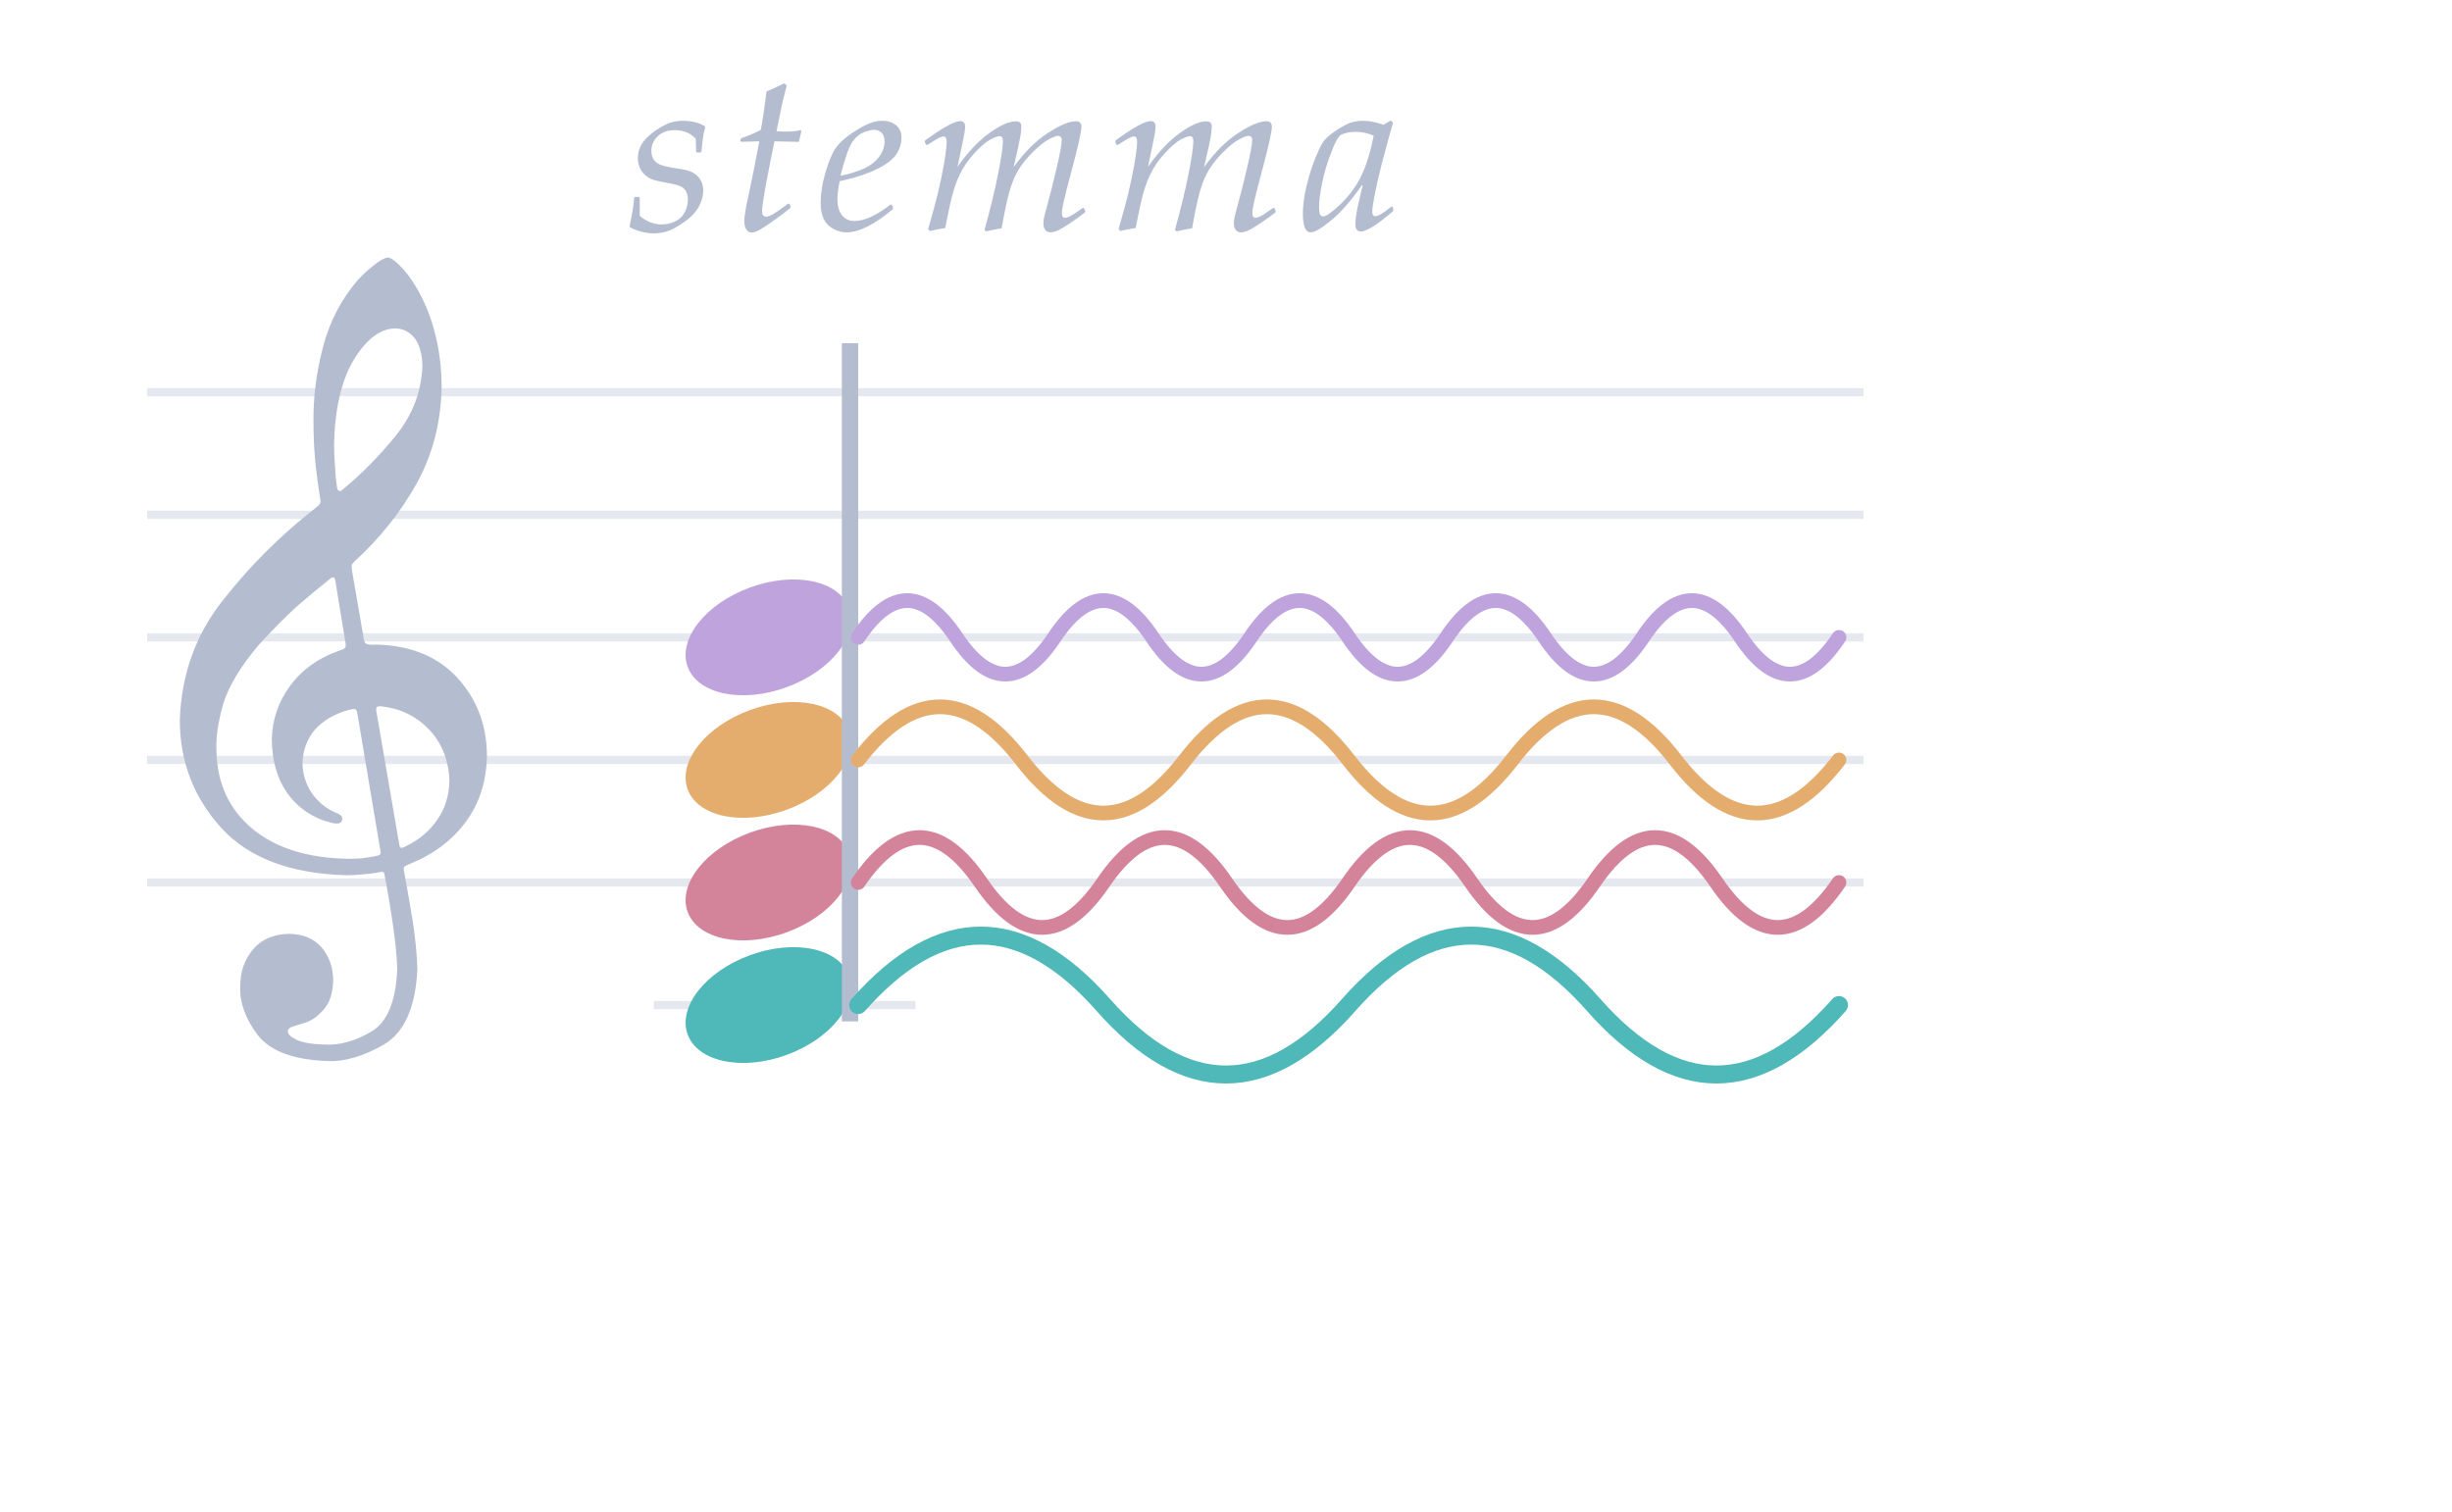
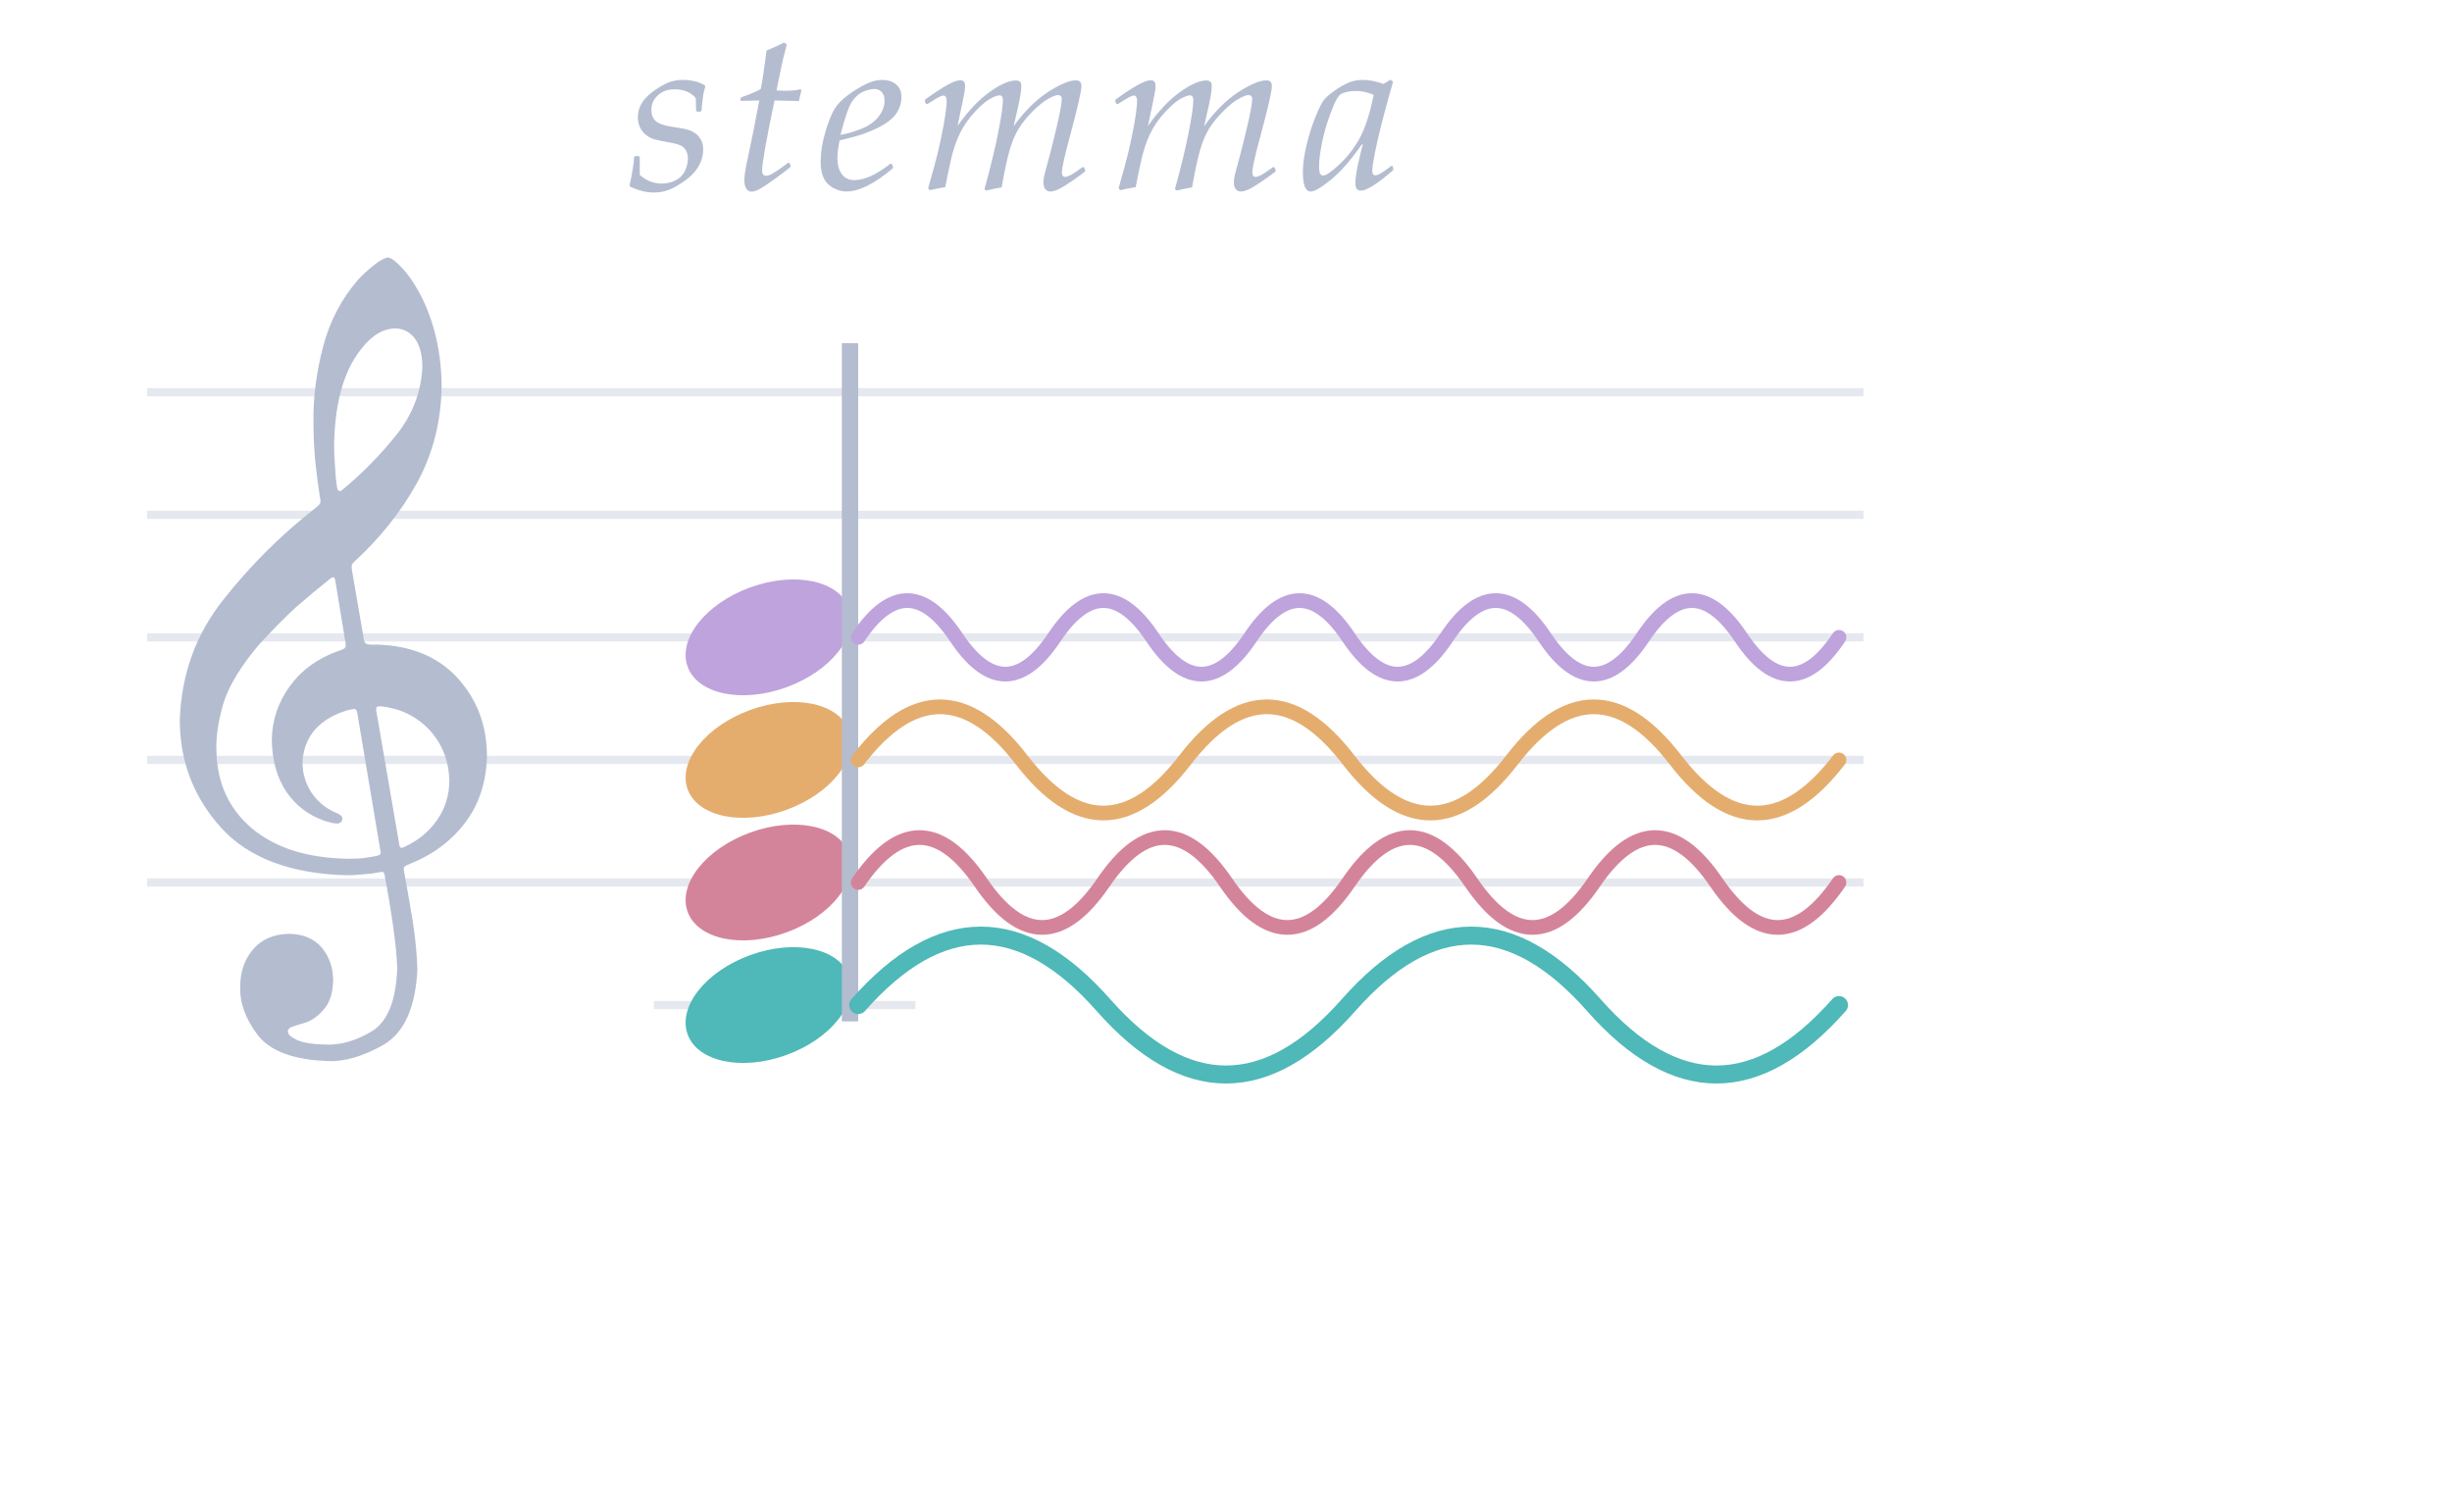
<svg xmlns="http://www.w3.org/2000/svg" width="300" height="185" viewBox="0 0 300 185">
  <g fill="#b4bcd0">
-     <g transform="translate(76.7,28) scale(0.01367,-0.01367)">
+     <g transform="translate(76.7,23) scale(0.01367,-0.01367)">
      <path d="M24 23Q59 181 65 277L73 285H107L115 277V116Q205 39 312 39Q360 39 405.0 55.0Q450 71 480.0 98.5Q510 126 528.0 171.5Q546 217 546 264Q546 296 533.5 326.0Q521 356 491.5 374.5Q462 393 373 409Q283 425 246.0 435.5Q209 446 174.0 472.0Q139 498 118.5 540.0Q98 582 98 631Q98 698 129.5 752.5Q161 807 223.0 855.0Q285 903 351.5 935.0Q418 967 498 967Q616 967 697 919L701 908Q684 850 679 803L667 691L659 683H628L619 691Q619 750 616 806Q546 883 427 883Q333 883 276.0 828.5Q219 774 219 698Q219 636 257.0 600.0Q295 564 401 548Q496 534 536.0 524.0Q576 514 610.0 490.5Q644 467 663.5 429.5Q683 392 683 345Q683 289 661.5 235.5Q640 182 600.5 137.0Q561 92 488.0 43.5Q415 -5 359.0 -23.0Q303 -41 240 -41Q139 -41 28 12Z" />
    </g>
-     <g transform="translate(89.1,28) scale(0.01367,-0.01367)">
+     <g transform="translate(89.1,23) scale(0.01367,-0.01367)">
      <path d="M548 222 559 199 556 187Q517 153 420.5 83.5Q324 14 281.5 -9.5Q239 -33 208 -33Q179 -33 161.5 -6.0Q144 21 144 71Q144 130 178 282Q217 458 278 783L115 779L108 787L111 804L119 812Q226 850 291 885Q310 973 343 1230Q450 1275 500 1302L524 1284L485 1131Q478 1102 432 873Q477 870 505 870Q604 870 645 884L655 876L632 778Q595 778 414 783Q303 250 303 155Q303 109 341 109Q360 109 391.5 125.5Q423 142 501 199L536 226Z" />
    </g>
-     <g transform="translate(99.9,28) scale(0.01367,-0.01367)">
+     <g transform="translate(99.9,23) scale(0.01367,-0.01367)">
      <path d="M674 214 685 189 683 176Q437 -32 266 -32Q210 -32 152.0 -1.5Q94 29 65.5 86.0Q37 143 37 232Q37 357 78.5 498.5Q120 640 161.5 707.5Q203 775 286.0 834.5Q369 894 443.5 930.5Q518 967 588 967Q664 967 712.0 927.0Q760 887 760 816Q760 735 714.0 666.5Q668 598 546.0 537.0Q424 476 254 437L207 426Q187 330 187 266Q187 176 227.0 123.0Q267 70 339 70Q474 70 663 218ZM214 475Q319 494 413.5 534.5Q508 575 558.5 642.5Q609 710 609 780Q609 834 582.0 860.0Q555 886 517 886Q475 886 418.5 862.0Q362 838 318.5 774.0Q275 710 214 475ZM487 1029ZM302 -109Z" />
    </g>
-     <g transform="translate(112.3,28) scale(0.01367,-0.01367)">
+     <g transform="translate(112.3,23) scale(0.01367,-0.01367)">
      <path d="M107 -20 92 -3 150 205Q180 315 207.5 445.5Q235 576 246.5 660.5Q258 745 258 775Q258 827 229 827Q215 827 187.5 813.0Q160 799 84 750L72 754L62 776L65 791Q302 964 379 964Q423 964 423 914Q423 895 417.5 858.5Q412 822 355 555Q493 751 639.0 856.5Q785 962 877 962Q926 962 926 917Q926 875 916.0 818.0Q906 761 857 552Q1000 751 1162.5 857.0Q1325 963 1415 963Q1464 963 1464 913Q1464 845 1365 478Q1289 199 1289 140Q1289 99 1318 99Q1334 99 1361.5 112.0Q1389 125 1477 188L1487 184L1498 159L1495 146Q1450 110 1371.5 56.5Q1293 3 1253.0 -14.5Q1213 -32 1187 -32Q1158 -32 1141.0 -10.5Q1124 11 1124 45Q1124 74 1128.5 97.5Q1133 121 1157 208Q1193 336 1240.5 538.0Q1288 740 1288 797Q1288 815 1278.0 823.5Q1268 832 1256 832Q1230 832 1170.5 800.0Q1111 768 1033.0 691.0Q955 614 905.5 536.0Q856 458 822.0 341.0Q788 224 750 5Q704 -2 611 -23L596 -11Q675 273 718.0 490.5Q761 708 761 786Q761 829 732 829Q703 829 646.0 797.5Q589 766 506.5 677.0Q424 588 373.5 483.0Q323 378 291.0 230.0Q259 82 245 7Q167 -5 107 -20Z" />
    </g>
-     <g transform="translate(135.6,28) scale(0.01367,-0.01367)">
+     <g transform="translate(135.6,23) scale(0.01367,-0.01367)">
      <path d="M107 -20 92 -3 150 205Q180 315 207.5 445.5Q235 576 246.5 660.5Q258 745 258 775Q258 827 229 827Q215 827 187.5 813.0Q160 799 84 750L72 754L62 776L65 791Q302 964 379 964Q423 964 423 914Q423 895 417.5 858.5Q412 822 355 555Q493 751 639.0 856.5Q785 962 877 962Q926 962 926 917Q926 875 916.0 818.0Q906 761 857 552Q1000 751 1162.5 857.0Q1325 963 1415 963Q1464 963 1464 913Q1464 845 1365 478Q1289 199 1289 140Q1289 99 1318 99Q1334 99 1361.5 112.0Q1389 125 1477 188L1487 184L1498 159L1495 146Q1450 110 1371.5 56.5Q1293 3 1253.0 -14.5Q1213 -32 1187 -32Q1158 -32 1141.0 -10.5Q1124 11 1124 45Q1124 74 1128.5 97.5Q1133 121 1157 208Q1193 336 1240.5 538.0Q1288 740 1288 797Q1288 815 1278.0 823.5Q1268 832 1256 832Q1230 832 1170.5 800.0Q1111 768 1033.0 691.0Q955 614 905.5 536.0Q856 458 822.0 341.0Q788 224 750 5Q704 -2 611 -23L596 -11Q675 273 718.0 490.5Q761 708 761 786Q761 829 732 829Q703 829 646.0 797.5Q589 766 506.5 677.0Q424 588 373.5 483.0Q323 378 291.0 230.0Q259 82 245 7Q167 -5 107 -20Z" />
    </g>
-     <g transform="translate(158.9,28) scale(0.01367,-0.01367)">
+     <g transform="translate(158.9,23) scale(0.01367,-0.01367)">
      <path d="M840 196 847 169 843 157Q633 -24 557 -24Q507 -24 507 40Q507 71 513.5 118.5Q520 166 533 223L558 330L573 389L567 392Q418 180 288.5 74.0Q159 -32 107 -32Q37 -32 37 139Q37 246 69.5 382.0Q102 518 149.0 634.0Q196 750 224.5 786.5Q253 823 319.5 870.0Q386 917 444.0 942.0Q502 967 573 967Q660 967 758 931L822 969L844 951Q841 936 802 801L756 631L731 532Q704 426 681.0 310.5Q658 195 658 153Q658 113 685 113Q702 113 730.0 128.0Q758 143 831 199ZM671 833Q595 868 507 868Q434 868 377 841Q356 825 334.0 784.5Q312 744 272.0 633.5Q232 523 207.0 397.5Q182 272 182 198Q182 143 191.5 127.0Q201 111 220 111Q256 111 361.0 208.0Q466 305 538.5 433.0Q611 561 658 775ZM577 1029ZM392 -109Z" />
    </g>
  </g>
  <line x1="18" y1="48" x2="228" y2="48" stroke="#b4bcd0" stroke-width="1.0" opacity="0.35" />
  <line x1="18" y1="63" x2="228" y2="63" stroke="#b4bcd0" stroke-width="1.0" opacity="0.35" />
  <line x1="18" y1="78" x2="228" y2="78" stroke="#b4bcd0" stroke-width="1.0" opacity="0.35" />
  <line x1="18" y1="93" x2="228" y2="93" stroke="#b4bcd0" stroke-width="1.0" opacity="0.35" />
  <line x1="18" y1="108" x2="228" y2="108" stroke="#b4bcd0" stroke-width="1.0" opacity="0.35" />
  <g transform="translate(22,93) scale(0.056,-0.056)" fill="#b4bcd0">
    <path d="M376 415Q375 424 376 427Q378 430 382 434Q465 510 518 605Q570 700 572 815Q572 881 555 942Q538 1002 507 1048Q495 1066 480 1081Q464 1097 455 1098Q444 1097 425 1082Q406 1067 390 1050Q335 987 313 903Q291 819 292 739Q292 695 296 651Q301 607 306 575Q308 567 307 562Q306 558 297 551Q184 463 95 350Q5 237 0 87Q0 -48 90 -148Q180 -247 364 -252Q382 -252 400 -250Q418 -249 433 -246Q441 -244 444 -245Q447 -246 448 -255Q458 -307 466 -363Q474 -419 475 -456Q471 -563 418 -594Q365 -625 316 -622Q276 -621 256 -612Q236 -603 236 -593Q236 -588 243 -584Q251 -581 268 -576Q293 -570 313 -547Q334 -525 335 -482Q335 -440 310 -410Q285 -381 239 -380Q188 -381 160 -414Q132 -447 132 -495Q130 -548 170 -601Q211 -654 322 -658Q378 -661 446 -622Q513 -582 519 -458Q518 -413 509 -353Q499 -293 490 -244Q488 -236 491 -233Q493 -231 503 -227Q580 -196 625 -135Q670 -74 671 11Q670 110 606 180Q542 249 430 252Q411 251 407 254Q402 257 401 270ZM470 943Q495 943 512 923Q529 902 530 861Q527 778 473 710Q419 643 356 591Q351 586 348 588Q344 589 343 599Q340 619 339 643Q337 667 337 691Q340 809 381 876Q422 942 470 943ZM361 262Q364 249 361 245Q359 242 346 238Q279 214 241 162Q202 109 201 44Q202 -24 233 -70Q264 -115 316 -133Q322 -135 330 -137Q337 -139 343 -139Q349 -139 352 -136Q355 -133 355 -128Q355 -123 350 -120Q346 -117 340 -115Q308 -101 288 -72Q269 -43 268 -8Q269 35 295 66Q322 96 368 109Q380 112 383 111Q387 109 388 101L438 -197Q440 -205 437 -207Q435 -209 424 -211Q412 -213 398 -215Q383 -216 368 -216Q235 -214 158 -150Q82 -86 80 20Q78 64 95 123Q113 181 173 252Q218 301 254 334Q291 366 326 394Q333 400 336 399Q339 398 340 390ZM430 103Q428 112 430 115Q432 118 441 117Q503 110 545 66Q587 21 589 -46Q588 -94 563 -130Q538 -167 495 -188Q486 -193 483 -192Q480 -191 479 -182Z" />
  </g>
  <line x1="80" y1="123" x2="112" y2="123" stroke="#b4bcd0" stroke-width="1.0" opacity="0.35" />
  <ellipse cx="94" cy="78" rx="10.5" ry="6.5" transform="rotate(-20,94,78)" fill="#bfa3dc" />
  <ellipse cx="94" cy="93" rx="10.5" ry="6.5" transform="rotate(-20,94,93)" fill="#e4ad6e" />
  <ellipse cx="94" cy="108" rx="10.5" ry="6.5" transform="rotate(-20,94,108)" fill="#d4849a" />
  <ellipse cx="94" cy="123" rx="10.5" ry="6.5" transform="rotate(-20,94,123)" fill="#4fb8b8" />
  <line x1="104" y1="42" x2="104" y2="125" stroke="#b4bcd0" stroke-width="2.0" />
  <path d="M105,78 Q111,69 117,78 Q123,87 129,78 Q135,69 141,78 Q147,87 153,78 Q159,69 165,78 Q171,87 177,78 Q183,69 189,78 Q195,87 201,78 Q207,69 213,78 Q219,87 225,78" fill="none" stroke="#bfa3dc" stroke-width="1.8" stroke-linecap="round" />
  <path d="M105,93 Q115,80 125,93 Q135,106 145,93 Q155,80 165,93 Q175,106 185,93 Q195,80 205,93 Q215,106 225,93" fill="none" stroke="#e4ad6e" stroke-width="1.8" stroke-linecap="round" />
  <path d="M105,108 Q112.5,97 120,108 Q127.5,119 135,108 Q142.5,97 150,108 Q157.5,119 165,108 Q172.5,97 180,108 Q187.5,119 195,108 Q202.5,97 210,108 Q217.5,119 225,108" fill="none" stroke="#d4849a" stroke-width="1.8" stroke-linecap="round" />
  <path d="M105,123 Q120,106 135,123 Q150,140 165,123 Q180,106 195,123 Q210,140 225,123" fill="none" stroke="#4fb8b8" stroke-width="2.2" stroke-linecap="round" />
</svg>
